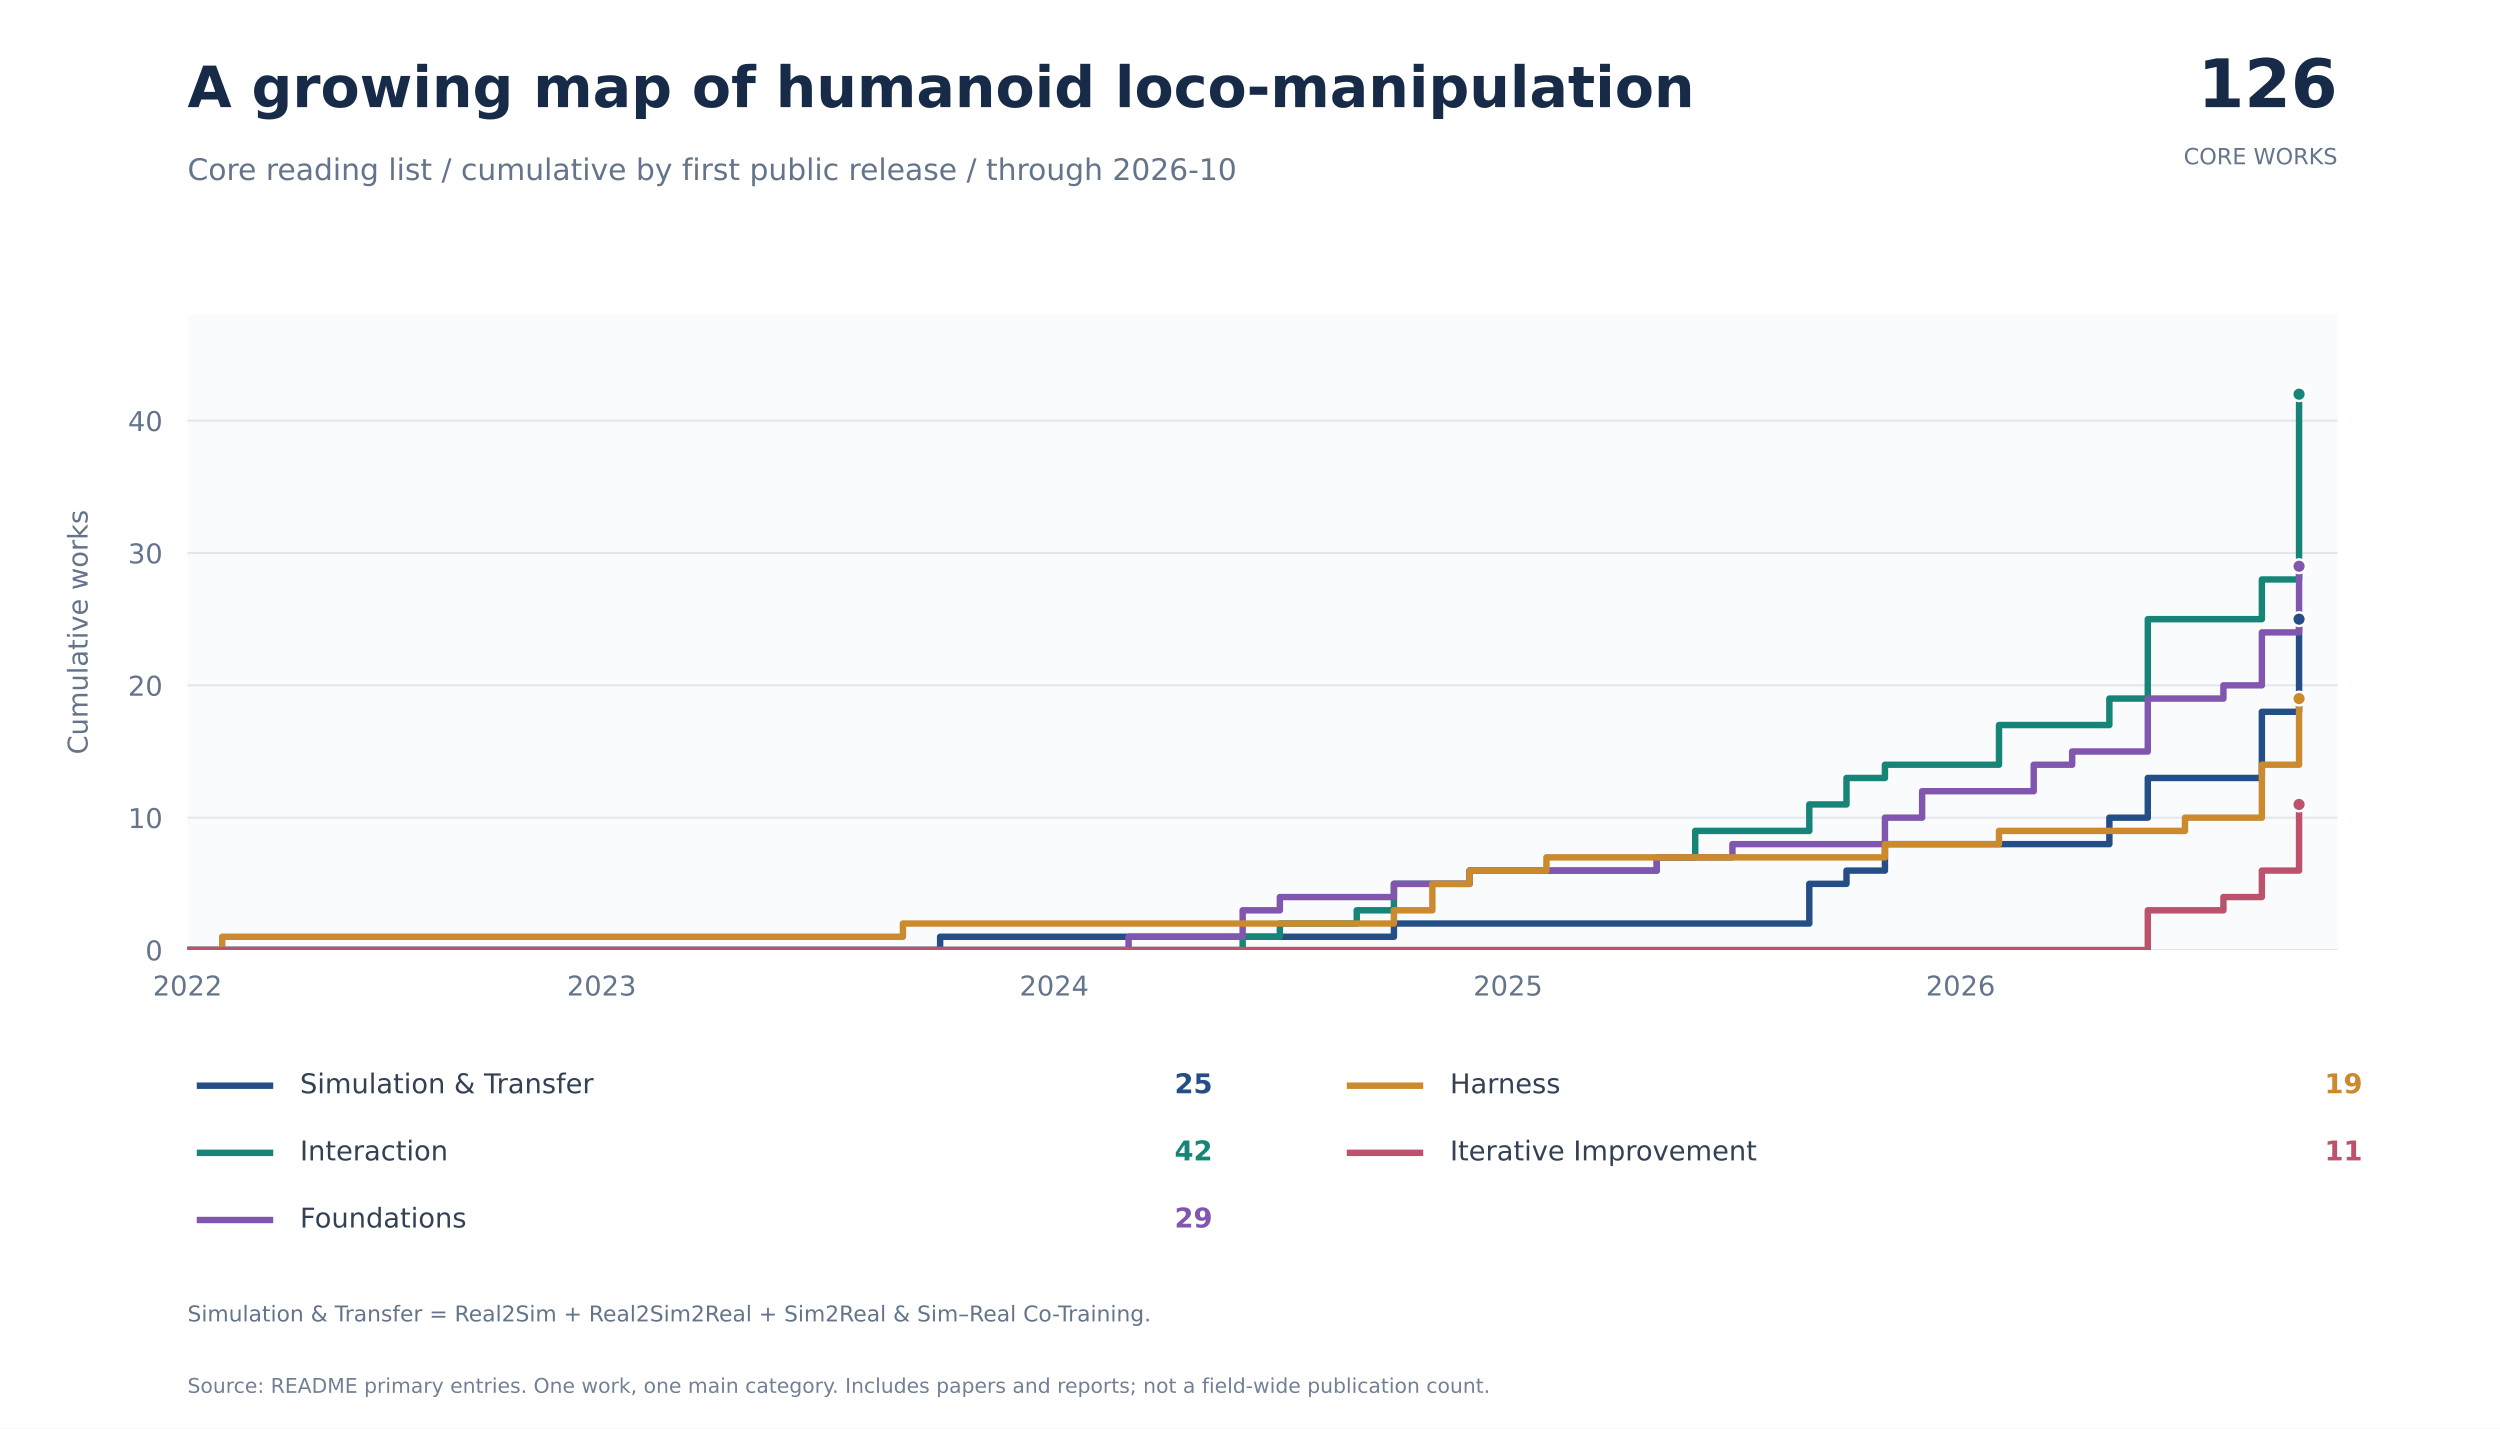
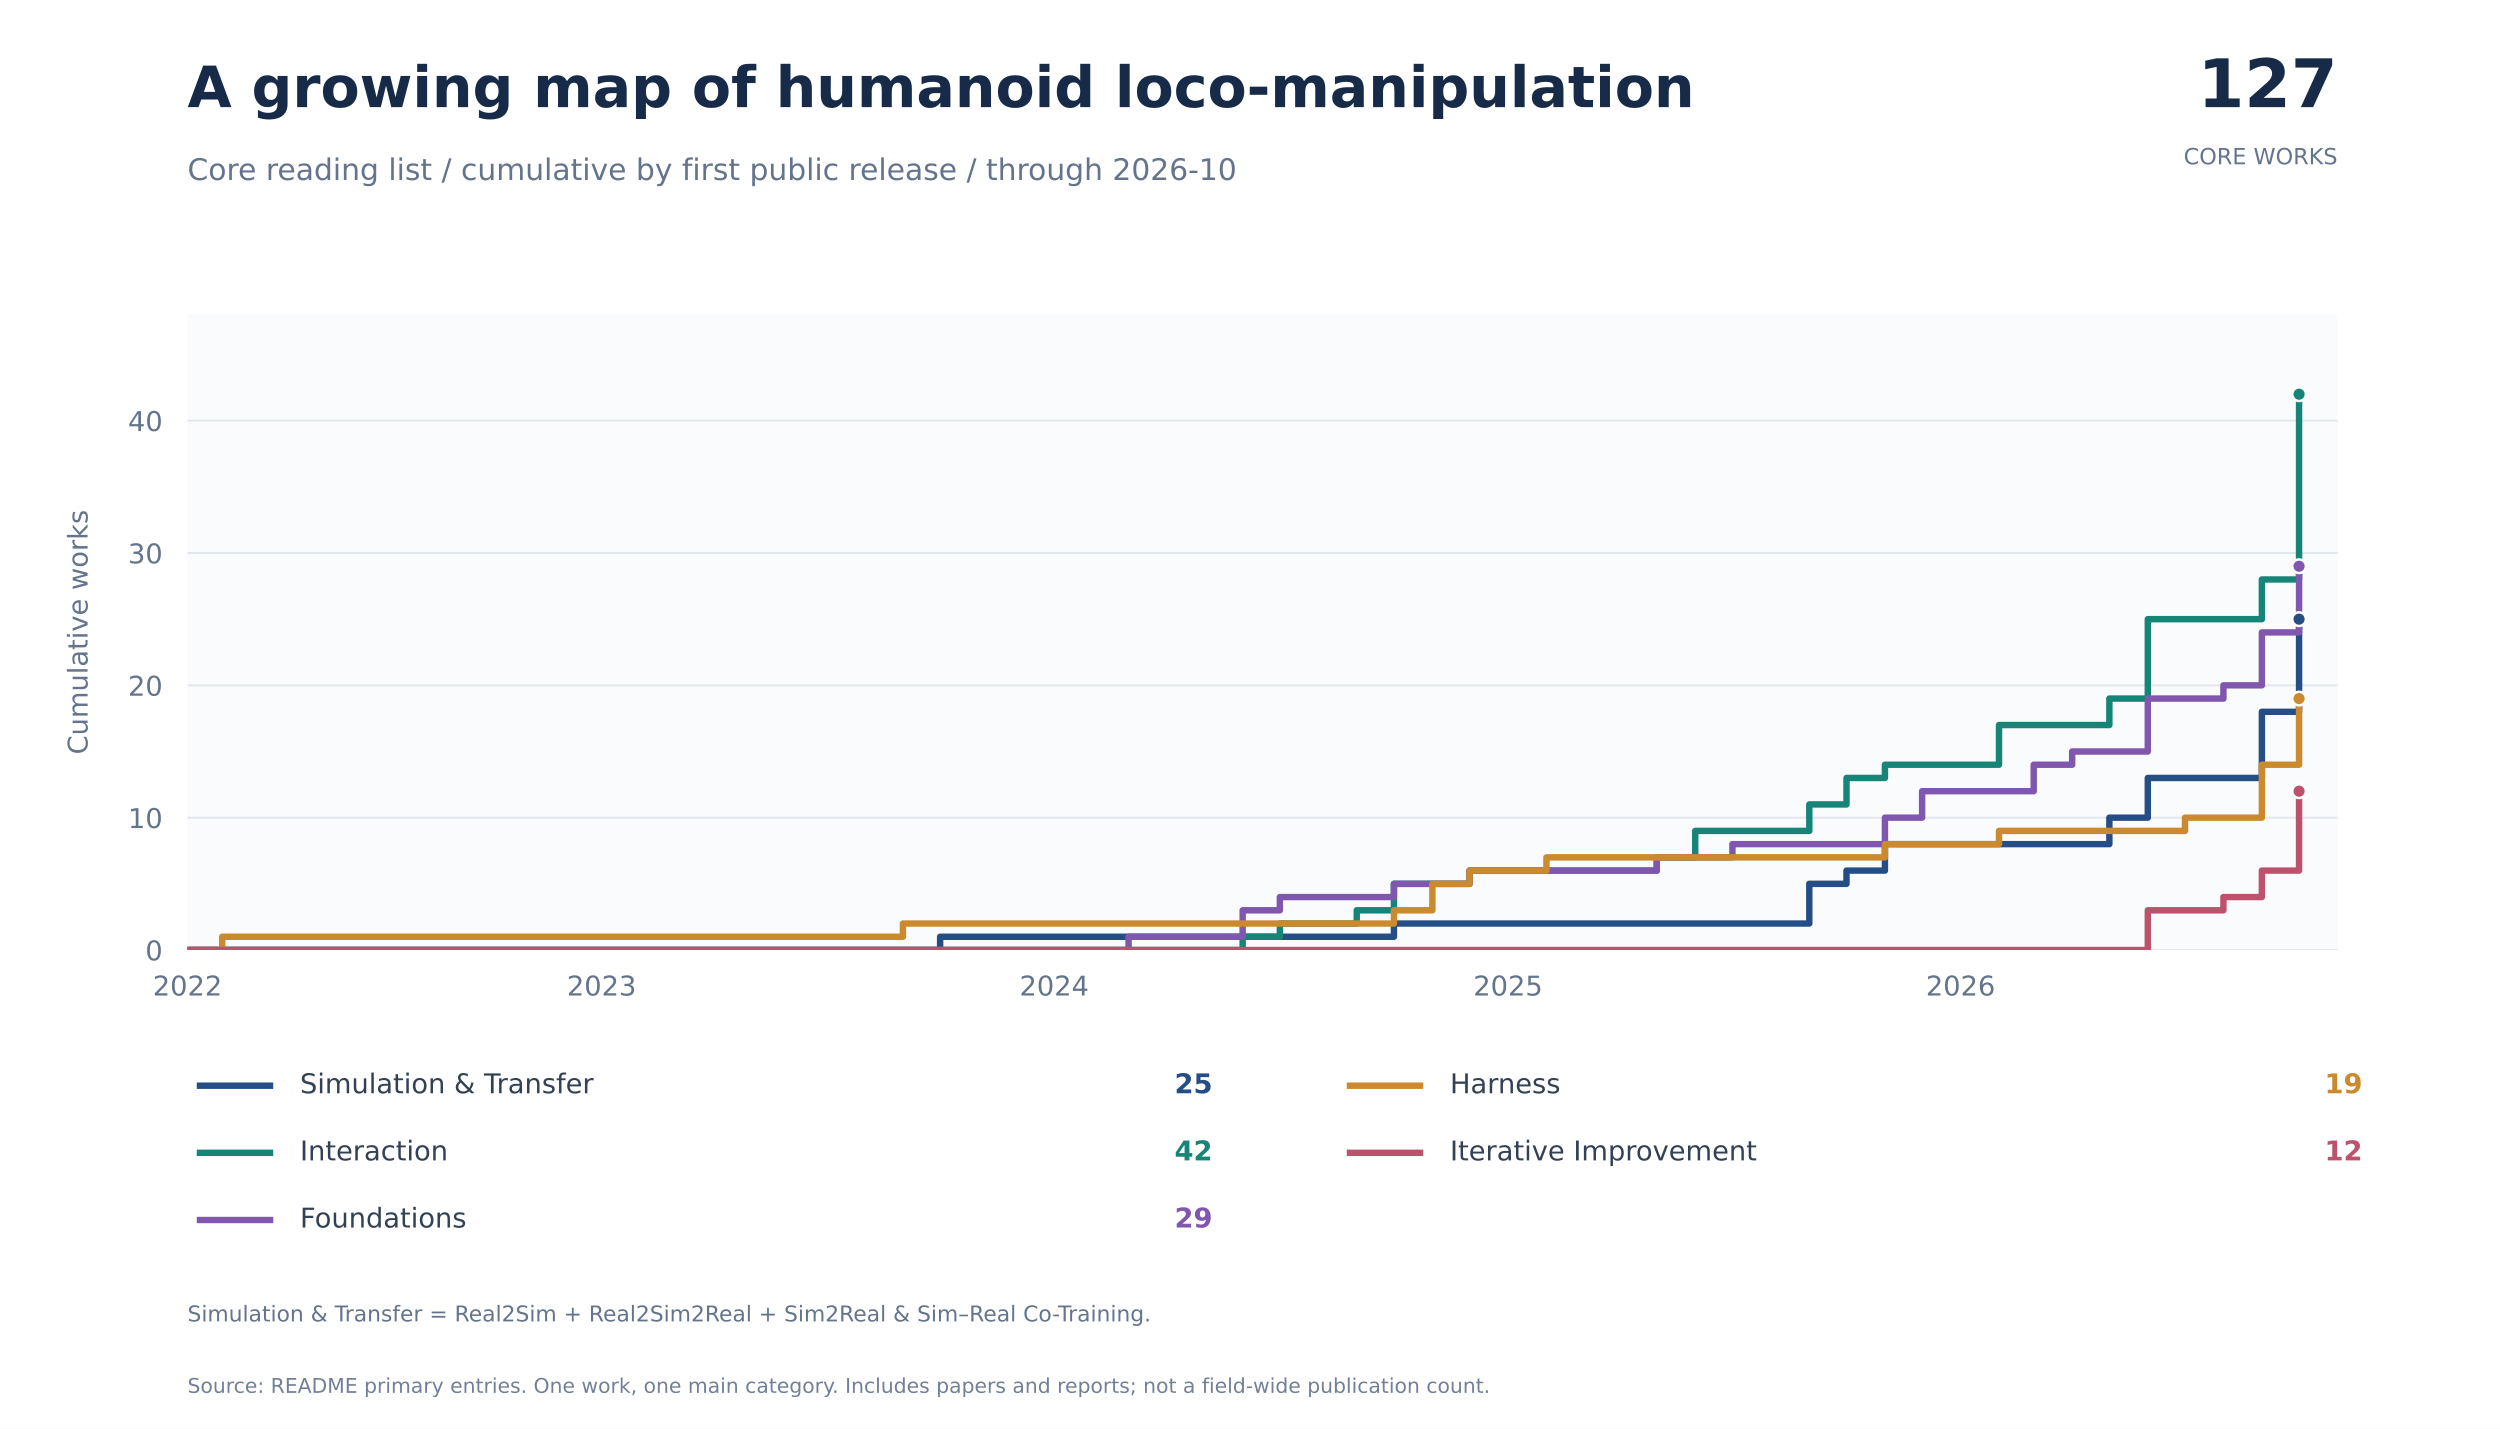
<svg xmlns="http://www.w3.org/2000/svg" xmlns:xlink="http://www.w3.org/1999/xlink" width="1008pt" height="576pt" viewBox="0 0 1008 576" version="1.1">
  <defs>
    <style type="text/css">*{stroke-linejoin: round; stroke-linecap: butt}</style>
  </defs>
  <g id="figure_1">
    <g id="patch_1">
      <path d="M 0 576  L 1008 576  L 1008 0  L 0 0  z " style="fill: #ffffff" />
    </g>
    <g id="axes_1">
      <g id="patch_2">
        <path d="M 75.6 383.04  L 942.48 383.04  L 942.48 126.72  L 75.6 126.72  z " style="fill: #fafbfd" />
      </g>
      <g id="matplotlib.axis_1">
        <g id="xtick_1">
          <g id="line2d_1" />
          <g id="text_1">
            <text style="font-size: 11px; font-family: 'DejaVu Sans'; text-anchor: middle; fill: #64748b" x="75.6" y="401.398" transform="rotate(-0 75.6 401.3983)">2022</text>
          </g>
        </g>
        <g id="xtick_2">
          <g id="line2d_2" />
          <g id="text_2">
            <text style="font-size: 11px; font-family: 'DejaVu Sans'; text-anchor: middle; fill: #64748b" x="242.577" y="401.398" transform="rotate(-0 242.5769 401.3983)">2023</text>
          </g>
        </g>
        <g id="xtick_3">
          <g id="line2d_3" />
          <g id="text_3">
            <text style="font-size: 11px; font-family: 'DejaVu Sans'; text-anchor: middle; fill: #64748b" x="425.052" y="401.398" transform="rotate(-0 425.0516 401.3983)">2024</text>
          </g>
        </g>
        <g id="xtick_4">
          <g id="line2d_4" />
          <g id="text_4">
            <text style="font-size: 11px; font-family: 'DejaVu Sans'; text-anchor: middle; fill: #64748b" x="608.026" y="401.398" transform="rotate(-0 608.0263 401.3983)">2025</text>
          </g>
        </g>
        <g id="xtick_5">
          <g id="line2d_5" />
          <g id="text_5">
            <text style="font-size: 11px; font-family: 'DejaVu Sans'; text-anchor: middle; fill: #64748b" x="790.501" y="401.398" transform="rotate(-0 790.501 401.3983)">2026</text>
          </g>
        </g>
        <g id="xtick_6">
          <g id="line2d_6" />
        </g>
        <g id="xtick_7">
          <g id="line2d_7" />
        </g>
        <g id="xtick_8">
          <g id="line2d_8" />
        </g>
        <g id="xtick_9">
          <g id="line2d_9" />
        </g>
        <g id="xtick_10">
          <g id="line2d_10" />
        </g>
        <g id="xtick_11">
          <g id="line2d_11" />
        </g>
        <g id="xtick_12">
          <g id="line2d_12" />
        </g>
        <g id="xtick_13">
          <g id="line2d_13" />
        </g>
        <g id="xtick_14">
          <g id="line2d_14" />
        </g>
        <g id="xtick_15">
          <g id="line2d_15" />
        </g>
        <g id="xtick_16">
          <g id="line2d_16" />
        </g>
        <g id="xtick_17">
          <g id="line2d_17" />
        </g>
        <g id="xtick_18">
          <g id="line2d_18" />
        </g>
        <g id="xtick_19">
          <g id="line2d_19" />
        </g>
        <g id="xtick_20">
          <g id="line2d_20" />
        </g>
      </g>
      <g id="matplotlib.axis_2">
        <g id="ytick_1">
          <g id="line2d_21">
            <path d="M 75.6 383.04  L 942.48 383.04  " clip-path="url(#p5ae905d9d2)" style="fill: none; stroke: #e2e7ef; stroke-width: 0.8; stroke-linecap: square" />
          </g>
          <g id="line2d_22" />
          <g id="text_6">
            <text style="font-size: 11px; font-family: 'DejaVu Sans'; text-anchor: end; fill: #64748b" x="65.6" y="387.219" transform="rotate(-0 65.6 387.2191)">0</text>
          </g>
        </g>
        <g id="ytick_2">
          <g id="line2d_23">
            <path d="M 75.6 329.684  L 942.48 329.684  " clip-path="url(#p5ae905d9d2)" style="fill: none; stroke: #e2e7ef; stroke-width: 0.8; stroke-linecap: square" />
          </g>
          <g id="line2d_24" />
          <g id="text_7">
            <text style="font-size: 11px; font-family: 'DejaVu Sans'; text-anchor: end; fill: #64748b" x="65.6" y="333.864" transform="rotate(-0 65.6 333.8636)">10</text>
          </g>
        </g>
        <g id="ytick_3">
          <g id="line2d_25">
            <path d="M 75.6 276.329  L 942.48 276.329  " clip-path="url(#p5ae905d9d2)" style="fill: none; stroke: #e2e7ef; stroke-width: 0.8; stroke-linecap: square" />
          </g>
          <g id="line2d_26" />
          <g id="text_8">
            <text style="font-size: 11px; font-family: 'DejaVu Sans'; text-anchor: end; fill: #64748b" x="65.6" y="280.508" transform="rotate(-0 65.6 280.5081)">20</text>
          </g>
        </g>
        <g id="ytick_4">
          <g id="line2d_27">
            <path d="M 75.6 222.973  L 942.48 222.973  " clip-path="url(#p5ae905d9d2)" style="fill: none; stroke: #e2e7ef; stroke-width: 0.8; stroke-linecap: square" />
          </g>
          <g id="line2d_28" />
          <g id="text_9">
            <text style="font-size: 11px; font-family: 'DejaVu Sans'; text-anchor: end; fill: #64748b" x="65.6" y="227.153" transform="rotate(-0 65.6 227.1525)">30</text>
          </g>
        </g>
        <g id="ytick_5">
          <g id="line2d_29">
            <path d="M 75.6 169.618  L 942.48 169.618  " clip-path="url(#p5ae905d9d2)" style="fill: none; stroke: #e2e7ef; stroke-width: 0.8; stroke-linecap: square" />
          </g>
          <g id="line2d_30" />
          <g id="text_10">
            <text style="font-size: 11px; font-family: 'DejaVu Sans'; text-anchor: end; fill: #64748b" x="65.6" y="173.797" transform="rotate(-0 65.6 173.797)">40</text>
          </g>
        </g>
        <g id="text_11">
          <text style="font-size: 11px; font-family: 'DejaVu Sans'; text-anchor: middle; fill: #64748b" x="35.315" y="254.88" transform="rotate(-90 35.31484 254.88)">Cumulative works</text>
        </g>
      </g>
      <g id="line2d_31">
        <path d="M 75.6 383.04  L 89.598 383.04  L 89.598 383.04  L 105.096 383.04  L 105.096 383.04  L 120.094 383.04  L 120.094 383.04  L 135.592 383.04  L 135.592 383.04  L 150.59 383.04  L 150.59 383.04  L 166.087 383.04  L 166.087 383.04  L 181.585 383.04  L 181.585 383.04  L 196.583 383.04  L 196.583 383.04  L 212.081 383.04  L 212.081 383.04  L 227.079 383.04  L 227.079 383.04  L 242.577 383.04  L 242.577 383.04  L 258.075 383.04  L 258.075 383.04  L 272.073 383.04  L 272.073 383.04  L 287.571 383.04  L 287.571 383.04  L 302.569 383.04  L 302.569 383.04  L 318.066 383.04  L 318.066 383.04  L 333.064 383.04  L 333.064 383.04  L 348.562 383.04  L 348.562 383.04  L 364.06 383.04  L 364.06 383.04  L 379.058 383.04  L 379.058 377.704  L 394.556 377.704  L 394.556 377.704  L 409.554 377.704  L 409.554 377.704  L 425.052 377.704  L 425.052 377.704  L 440.549 377.704  L 440.549 377.704  L 455.047 377.704  L 455.047 377.704  L 470.545 377.704  L 470.545 377.704  L 485.543 377.704  L 485.543 377.704  L 501.041 377.704  L 501.041 377.704  L 516.039 377.704  L 516.039 377.704  L 531.537 377.704  L 531.537 377.704  L 547.035 377.704  L 547.035 377.704  L 562.033 377.704  L 562.033 372.369  L 577.531 372.369  L 577.531 372.369  L 592.528 372.369  L 592.528 372.369  L 608.026 372.369  L 608.026 372.369  L 623.524 372.369  L 623.524 372.369  L 637.522 372.369  L 637.522 372.369  L 653.02 372.369  L 653.02 372.369  L 668.018 372.369  L 668.018 372.369  L 683.516 372.369  L 683.516 372.369  L 698.514 372.369  L 698.514 372.369  L 714.012 372.369  L 714.012 372.369  L 729.509 372.369  L 729.509 356.362  L 744.507 356.362  L 744.507 351.027  L 760.005 351.027  L 760.005 340.356  L 775.003 340.356  L 775.003 340.356  L 790.501 340.356  L 790.501 340.356  L 805.999 340.356  L 805.999 340.356  L 819.997 340.356  L 819.997 340.356  L 835.495 340.356  L 835.495 340.356  L 850.493 340.356  L 850.493 329.684  L 865.991 329.684  L 865.991 313.678  L 880.989 313.678  L 880.989 313.678  L 896.486 313.678  L 896.486 313.678  L 911.984 313.678  L 911.984 287  L 926.982 287  L 926.982 249.651  " clip-path="url(#p5ae905d9d2)" style="fill: none; stroke: #264e86; stroke-width: 2.6; stroke-linecap: square" />
      </g>
      <g id="line2d_32">
        <path d="M 75.6 383.04  L 89.598 383.04  L 89.598 383.04  L 105.096 383.04  L 105.096 383.04  L 120.094 383.04  L 120.094 383.04  L 135.592 383.04  L 135.592 383.04  L 150.59 383.04  L 150.59 383.04  L 166.087 383.04  L 166.087 383.04  L 181.585 383.04  L 181.585 383.04  L 196.583 383.04  L 196.583 383.04  L 212.081 383.04  L 212.081 383.04  L 227.079 383.04  L 227.079 383.04  L 242.577 383.04  L 242.577 383.04  L 258.075 383.04  L 258.075 383.04  L 272.073 383.04  L 272.073 383.04  L 287.571 383.04  L 287.571 383.04  L 302.569 383.04  L 302.569 383.04  L 318.066 383.04  L 318.066 383.04  L 333.064 383.04  L 333.064 383.04  L 348.562 383.04  L 348.562 383.04  L 364.06 383.04  L 364.06 383.04  L 379.058 383.04  L 379.058 383.04  L 394.556 383.04  L 394.556 383.04  L 409.554 383.04  L 409.554 383.04  L 425.052 383.04  L 425.052 383.04  L 440.549 383.04  L 440.549 383.04  L 455.047 383.04  L 455.047 383.04  L 470.545 383.04  L 470.545 383.04  L 485.543 383.04  L 485.543 383.04  L 501.041 383.04  L 501.041 377.704  L 516.039 377.704  L 516.039 372.369  L 531.537 372.369  L 531.537 372.369  L 547.035 372.369  L 547.035 367.033  L 562.033 367.033  L 562.033 356.362  L 577.531 356.362  L 577.531 356.362  L 592.528 356.362  L 592.528 351.027  L 608.026 351.027  L 608.026 351.027  L 623.524 351.027  L 623.524 351.027  L 637.522 351.027  L 637.522 351.027  L 653.02 351.027  L 653.02 351.027  L 668.018 351.027  L 668.018 345.691  L 683.516 345.691  L 683.516 335.02  L 698.514 335.02  L 698.514 335.02  L 714.012 335.02  L 714.012 335.02  L 729.509 335.02  L 729.509 324.349  L 744.507 324.349  L 744.507 313.678  L 760.005 313.678  L 760.005 308.342  L 775.003 308.342  L 775.003 308.342  L 790.501 308.342  L 790.501 308.342  L 805.999 308.342  L 805.999 292.336  L 819.997 292.336  L 819.997 292.336  L 835.495 292.336  L 835.495 292.336  L 850.493 292.336  L 850.493 281.664  L 865.991 281.664  L 865.991 249.651  L 880.989 249.651  L 880.989 249.651  L 896.486 249.651  L 896.486 249.651  L 911.984 249.651  L 911.984 233.644  L 926.982 233.644  L 926.982 158.947  " clip-path="url(#p5ae905d9d2)" style="fill: none; stroke: #168578; stroke-width: 2.6; stroke-linecap: square" />
      </g>
      <g id="line2d_33">
        <path d="M 75.6 383.04  L 89.598 383.04  L 89.598 383.04  L 105.096 383.04  L 105.096 383.04  L 120.094 383.04  L 120.094 383.04  L 135.592 383.04  L 135.592 383.04  L 150.59 383.04  L 150.59 383.04  L 166.087 383.04  L 166.087 383.04  L 181.585 383.04  L 181.585 383.04  L 196.583 383.04  L 196.583 383.04  L 212.081 383.04  L 212.081 383.04  L 227.079 383.04  L 227.079 383.04  L 242.577 383.04  L 242.577 383.04  L 258.075 383.04  L 258.075 383.04  L 272.073 383.04  L 272.073 383.04  L 287.571 383.04  L 287.571 383.04  L 302.569 383.04  L 302.569 383.04  L 318.066 383.04  L 318.066 383.04  L 333.064 383.04  L 333.064 383.04  L 348.562 383.04  L 348.562 383.04  L 364.06 383.04  L 364.06 383.04  L 379.058 383.04  L 379.058 383.04  L 394.556 383.04  L 394.556 383.04  L 409.554 383.04  L 409.554 383.04  L 425.052 383.04  L 425.052 383.04  L 440.549 383.04  L 440.549 383.04  L 455.047 383.04  L 455.047 377.704  L 470.545 377.704  L 470.545 377.704  L 485.543 377.704  L 485.543 377.704  L 501.041 377.704  L 501.041 367.033  L 516.039 367.033  L 516.039 361.698  L 531.537 361.698  L 531.537 361.698  L 547.035 361.698  L 547.035 361.698  L 562.033 361.698  L 562.033 356.362  L 577.531 356.362  L 577.531 356.362  L 592.528 356.362  L 592.528 351.027  L 608.026 351.027  L 608.026 351.027  L 623.524 351.027  L 623.524 351.027  L 637.522 351.027  L 637.522 351.027  L 653.02 351.027  L 653.02 351.027  L 668.018 351.027  L 668.018 345.691  L 683.516 345.691  L 683.516 345.691  L 698.514 345.691  L 698.514 340.356  L 714.012 340.356  L 714.012 340.356  L 729.509 340.356  L 729.509 340.356  L 744.507 340.356  L 744.507 340.356  L 760.005 340.356  L 760.005 329.684  L 775.003 329.684  L 775.003 319.013  L 790.501 319.013  L 790.501 319.013  L 805.999 319.013  L 805.999 319.013  L 819.997 319.013  L 819.997 308.342  L 835.495 308.342  L 835.495 303.007  L 850.493 303.007  L 850.493 303.007  L 865.991 303.007  L 865.991 281.664  L 880.989 281.664  L 880.989 281.664  L 896.486 281.664  L 896.486 276.329  L 911.984 276.329  L 911.984 254.987  L 926.982 254.987  L 926.982 228.309  " clip-path="url(#p5ae905d9d2)" style="fill: none; stroke: #8056ae; stroke-width: 2.6; stroke-linecap: square" />
      </g>
      <g id="line2d_34">
        <path d="M 75.6 383.04  L 89.598 383.04  L 89.598 377.704  L 105.096 377.704  L 105.096 377.704  L 120.094 377.704  L 120.094 377.704  L 135.592 377.704  L 135.592 377.704  L 150.59 377.704  L 150.59 377.704  L 166.087 377.704  L 166.087 377.704  L 181.585 377.704  L 181.585 377.704  L 196.583 377.704  L 196.583 377.704  L 212.081 377.704  L 212.081 377.704  L 227.079 377.704  L 227.079 377.704  L 242.577 377.704  L 242.577 377.704  L 258.075 377.704  L 258.075 377.704  L 272.073 377.704  L 272.073 377.704  L 287.571 377.704  L 287.571 377.704  L 302.569 377.704  L 302.569 377.704  L 318.066 377.704  L 318.066 377.704  L 333.064 377.704  L 333.064 377.704  L 348.562 377.704  L 348.562 377.704  L 364.06 377.704  L 364.06 372.369  L 379.058 372.369  L 379.058 372.369  L 394.556 372.369  L 394.556 372.369  L 409.554 372.369  L 409.554 372.369  L 425.052 372.369  L 425.052 372.369  L 440.549 372.369  L 440.549 372.369  L 455.047 372.369  L 455.047 372.369  L 470.545 372.369  L 470.545 372.369  L 485.543 372.369  L 485.543 372.369  L 501.041 372.369  L 501.041 372.369  L 516.039 372.369  L 516.039 372.369  L 531.537 372.369  L 531.537 372.369  L 547.035 372.369  L 547.035 372.369  L 562.033 372.369  L 562.033 367.033  L 577.531 367.033  L 577.531 356.362  L 592.528 356.362  L 592.528 351.027  L 608.026 351.027  L 608.026 351.027  L 623.524 351.027  L 623.524 345.691  L 637.522 345.691  L 637.522 345.691  L 653.02 345.691  L 653.02 345.691  L 668.018 345.691  L 668.018 345.691  L 683.516 345.691  L 683.516 345.691  L 698.514 345.691  L 698.514 345.691  L 714.012 345.691  L 714.012 345.691  L 729.509 345.691  L 729.509 345.691  L 744.507 345.691  L 744.507 345.691  L 760.005 345.691  L 760.005 340.356  L 775.003 340.356  L 775.003 340.356  L 790.501 340.356  L 790.501 340.356  L 805.999 340.356  L 805.999 335.02  L 819.997 335.02  L 819.997 335.02  L 835.495 335.02  L 835.495 335.02  L 850.493 335.02  L 850.493 335.02  L 865.991 335.02  L 865.991 335.02  L 880.989 335.02  L 880.989 329.684  L 896.486 329.684  L 896.486 329.684  L 911.984 329.684  L 911.984 308.342  L 926.982 308.342  L 926.982 281.664  " clip-path="url(#p5ae905d9d2)" style="fill: none; stroke: #cb8a2e; stroke-width: 2.6; stroke-linecap: square" />
      </g>
      <g id="line2d_35">
-         <path d="M 75.6 383.04  L 89.598 383.04  L 89.598 383.04  L 105.096 383.04  L 105.096 383.04  L 120.094 383.04  L 120.094 383.04  L 135.592 383.04  L 135.592 383.04  L 150.59 383.04  L 150.59 383.04  L 166.087 383.04  L 166.087 383.04  L 181.585 383.04  L 181.585 383.04  L 196.583 383.04  L 196.583 383.04  L 212.081 383.04  L 212.081 383.04  L 227.079 383.04  L 227.079 383.04  L 242.577 383.04  L 242.577 383.04  L 258.075 383.04  L 258.075 383.04  L 272.073 383.04  L 272.073 383.04  L 287.571 383.04  L 287.571 383.04  L 302.569 383.04  L 302.569 383.04  L 318.066 383.04  L 318.066 383.04  L 333.064 383.04  L 333.064 383.04  L 348.562 383.04  L 348.562 383.04  L 364.06 383.04  L 364.06 383.04  L 379.058 383.04  L 379.058 383.04  L 394.556 383.04  L 394.556 383.04  L 409.554 383.04  L 409.554 383.04  L 425.052 383.04  L 425.052 383.04  L 440.549 383.04  L 440.549 383.04  L 455.047 383.04  L 455.047 383.04  L 470.545 383.04  L 470.545 383.04  L 485.543 383.04  L 485.543 383.04  L 501.041 383.04  L 501.041 383.04  L 516.039 383.04  L 516.039 383.04  L 531.537 383.04  L 531.537 383.04  L 547.035 383.04  L 547.035 383.04  L 562.033 383.04  L 562.033 383.04  L 577.531 383.04  L 577.531 383.04  L 592.528 383.04  L 592.528 383.04  L 608.026 383.04  L 608.026 383.04  L 623.524 383.04  L 623.524 383.04  L 637.522 383.04  L 637.522 383.04  L 653.02 383.04  L 653.02 383.04  L 668.018 383.04  L 668.018 383.04  L 683.516 383.04  L 683.516 383.04  L 698.514 383.04  L 698.514 383.04  L 714.012 383.04  L 714.012 383.04  L 729.509 383.04  L 729.509 383.04  L 744.507 383.04  L 744.507 383.04  L 760.005 383.04  L 760.005 383.04  L 775.003 383.04  L 775.003 383.04  L 790.501 383.04  L 790.501 383.04  L 805.999 383.04  L 805.999 383.04  L 819.997 383.04  L 819.997 383.04  L 835.495 383.04  L 835.495 383.04  L 850.493 383.04  L 850.493 383.04  L 865.991 383.04  L 865.991 367.033  L 880.989 367.033  L 880.989 367.033  L 896.486 367.033  L 896.486 361.698  L 911.984 361.698  L 911.984 351.027  L 926.982 351.027  L 926.982 324.349  " clip-path="url(#p5ae905d9d2)" style="fill: none; stroke: #bc526b; stroke-width: 2.6; stroke-linecap: square" />
+         <path d="M 75.6 383.04  L 89.598 383.04  L 89.598 383.04  L 105.096 383.04  L 105.096 383.04  L 120.094 383.04  L 120.094 383.04  L 135.592 383.04  L 135.592 383.04  L 150.59 383.04  L 150.59 383.04  L 166.087 383.04  L 166.087 383.04  L 181.585 383.04  L 181.585 383.04  L 196.583 383.04  L 196.583 383.04  L 212.081 383.04  L 212.081 383.04  L 227.079 383.04  L 227.079 383.04  L 242.577 383.04  L 242.577 383.04  L 258.075 383.04  L 258.075 383.04  L 272.073 383.04  L 272.073 383.04  L 287.571 383.04  L 287.571 383.04  L 302.569 383.04  L 302.569 383.04  L 318.066 383.04  L 318.066 383.04  L 333.064 383.04  L 333.064 383.04  L 348.562 383.04  L 348.562 383.04  L 364.06 383.04  L 364.06 383.04  L 379.058 383.04  L 379.058 383.04  L 394.556 383.04  L 394.556 383.04  L 409.554 383.04  L 409.554 383.04  L 425.052 383.04  L 425.052 383.04  L 440.549 383.04  L 440.549 383.04  L 455.047 383.04  L 455.047 383.04  L 470.545 383.04  L 470.545 383.04  L 485.543 383.04  L 485.543 383.04  L 501.041 383.04  L 501.041 383.04  L 516.039 383.04  L 516.039 383.04  L 531.537 383.04  L 531.537 383.04  L 547.035 383.04  L 547.035 383.04  L 562.033 383.04  L 562.033 383.04  L 577.531 383.04  L 577.531 383.04  L 592.528 383.04  L 592.528 383.04  L 608.026 383.04  L 608.026 383.04  L 623.524 383.04  L 623.524 383.04  L 637.522 383.04  L 637.522 383.04  L 653.02 383.04  L 653.02 383.04  L 668.018 383.04  L 668.018 383.04  L 683.516 383.04  L 683.516 383.04  L 698.514 383.04  L 698.514 383.04  L 714.012 383.04  L 714.012 383.04  L 729.509 383.04  L 729.509 383.04  L 744.507 383.04  L 744.507 383.04  L 760.005 383.04  L 760.005 383.04  L 775.003 383.04  L 775.003 383.04  L 790.501 383.04  L 790.501 383.04  L 805.999 383.04  L 805.999 383.04  L 819.997 383.04  L 819.997 383.04  L 835.495 383.04  L 835.495 383.04  L 850.493 383.04  L 850.493 383.04  L 865.991 383.04  L 865.991 367.033  L 880.989 367.033  L 880.989 367.033  L 896.486 367.033  L 896.486 361.698  L 911.984 361.698  L 911.984 351.027  L 926.982 351.027  L 926.982 319.013  " clip-path="url(#p5ae905d9d2)" style="fill: none; stroke: #bc526b; stroke-width: 2.6; stroke-linecap: square" />
      </g>
      <g id="line2d_36">
        <defs>
          <path id="m63bd750285" d="M 0 2.75  C 0.729 2.75 1.429 2.46 1.945 1.945  C 2.46 1.429 2.75 0.729 2.75 0  C 2.75 -0.729 2.46 -1.429 1.945 -1.945  C 1.429 -2.46 0.729 -2.75 0 -2.75  C -0.729 -2.75 -1.429 -2.46 -1.945 -1.945  C -2.46 -1.429 -2.75 -0.729 -2.75 0  C -2.75 0.729 -2.46 1.429 -1.945 1.945  C -1.429 2.46 -0.729 2.75 0 2.75  z " style="stroke: #ffffff" />
        </defs>
        <g clip-path="url(#p5ae905d9d2)">
          <use xlink:href="#m63bd750285" x="926.982" y="249.651" style="fill: #264e86; stroke: #ffffff" />
        </g>
      </g>
      <g id="line2d_37">
        <defs>
          <path id="m50494bccf2" d="M 0 2.75  C 0.729 2.75 1.429 2.46 1.945 1.945  C 2.46 1.429 2.75 0.729 2.75 0  C 2.75 -0.729 2.46 -1.429 1.945 -1.945  C 1.429 -2.46 0.729 -2.75 0 -2.75  C -0.729 -2.75 -1.429 -2.46 -1.945 -1.945  C -2.46 -1.429 -2.75 -0.729 -2.75 0  C -2.75 0.729 -2.46 1.429 -1.945 1.945  C -1.429 2.46 -0.729 2.75 0 2.75  z " style="stroke: #ffffff" />
        </defs>
        <g clip-path="url(#p5ae905d9d2)">
          <use xlink:href="#m50494bccf2" x="926.982" y="158.947" style="fill: #168578; stroke: #ffffff" />
        </g>
      </g>
      <g id="line2d_38">
        <defs>
          <path id="m8d0396ce1b" d="M 0 2.75  C 0.729 2.75 1.429 2.46 1.945 1.945  C 2.46 1.429 2.75 0.729 2.75 0  C 2.75 -0.729 2.46 -1.429 1.945 -1.945  C 1.429 -2.46 0.729 -2.75 0 -2.75  C -0.729 -2.75 -1.429 -2.46 -1.945 -1.945  C -2.46 -1.429 -2.75 -0.729 -2.75 0  C -2.75 0.729 -2.46 1.429 -1.945 1.945  C -1.429 2.46 -0.729 2.75 0 2.75  z " style="stroke: #ffffff" />
        </defs>
        <g clip-path="url(#p5ae905d9d2)">
          <use xlink:href="#m8d0396ce1b" x="926.982" y="228.309" style="fill: #8056ae; stroke: #ffffff" />
        </g>
      </g>
      <g id="line2d_39">
        <defs>
          <path id="m152ec8ed35" d="M 0 2.75  C 0.729 2.75 1.429 2.46 1.945 1.945  C 2.46 1.429 2.75 0.729 2.75 0  C 2.75 -0.729 2.46 -1.429 1.945 -1.945  C 1.429 -2.46 0.729 -2.75 0 -2.75  C -0.729 -2.75 -1.429 -2.46 -1.945 -1.945  C -2.46 -1.429 -2.75 -0.729 -2.75 0  C -2.75 0.729 -2.46 1.429 -1.945 1.945  C -1.429 2.46 -0.729 2.75 0 2.75  z " style="stroke: #ffffff" />
        </defs>
        <g clip-path="url(#p5ae905d9d2)">
          <use xlink:href="#m152ec8ed35" x="926.982" y="281.664" style="fill: #cb8a2e; stroke: #ffffff" />
        </g>
      </g>
      <g id="line2d_40">
        <defs>
          <path id="mf0dee49bab" d="M 0 2.75  C 0.729 2.75 1.429 2.46 1.945 1.945  C 2.46 1.429 2.75 0.729 2.75 0  C 2.75 -0.729 2.46 -1.429 1.945 -1.945  C 1.429 -2.46 0.729 -2.75 0 -2.75  C -0.729 -2.75 -1.429 -2.46 -1.945 -1.945  C -2.46 -1.429 -2.75 -0.729 -2.75 0  C -2.75 0.729 -2.46 1.429 -1.945 1.945  C -1.429 2.46 -0.729 2.75 0 2.75  z " style="stroke: #ffffff" />
        </defs>
        <g clip-path="url(#p5ae905d9d2)">
-           <use xlink:href="#mf0dee49bab" x="926.982" y="324.349" style="fill: #bc526b; stroke: #ffffff" />
+           <use xlink:href="#mf0dee49bab" x="926.982" y="319.013" style="fill: #bc526b; stroke: #ffffff" />
        </g>
      </g>
    </g>
    <g id="line2d_41">
      <path d="M 80.64 437.76  L 108.864 437.76  " style="fill: none; stroke: #264e86; stroke-width: 2.6; stroke-linecap: square" />
    </g>
    <g id="line2d_42">
      <path d="M 80.64 464.832  L 108.864 464.832  " style="fill: none; stroke: #168578; stroke-width: 2.6; stroke-linecap: square" />
    </g>
    <g id="line2d_43">
      <path d="M 80.64 491.904  L 108.864 491.904  " style="fill: none; stroke: #8056ae; stroke-width: 2.6; stroke-linecap: square" />
    </g>
    <g id="line2d_44">
      <path d="M 544.32 437.76  L 572.544 437.76  " style="fill: none; stroke: #cb8a2e; stroke-width: 2.6; stroke-linecap: square" />
    </g>
    <g id="line2d_45">
      <path d="M 544.32 464.832  L 572.544 464.832  " style="fill: none; stroke: #bc526b; stroke-width: 2.6; stroke-linecap: square" />
    </g>
    <g id="text_12">
      <text style="font-weight: 700; font-size: 23px; font-family: 'DejaVu Sans'; text-anchor: start; fill: #172b49" x="75.6" y="43.2" transform="rotate(-0 75.6 43.2)">A growing map of humanoid loco-manipulation</text>
    </g>
    <g id="text_13">
      <text style="font-size: 12px; font-family: 'DejaVu Sans'; text-anchor: start; fill: #64748b" x="75.6" y="72.576" transform="rotate(-0 75.6 72.576)">Core reading list  /  cumulative by first public release  /  through 2026-10</text>
    </g>
    <g id="text_14">
-       <text style="font-weight: 700; font-size: 27px; font-family: 'DejaVu Sans'; text-anchor: end; fill: #172b49" x="942.48" y="43.2" transform="rotate(-0 942.48 43.2)">126</text>
+       <text style="font-weight: 700; font-size: 27px; font-family: 'DejaVu Sans'; text-anchor: end; fill: #172b49" x="942.48" y="43.2" transform="rotate(-0 942.48 43.2)">127</text>
    </g>
    <g id="text_15">
      <text style="font-size: 9px; font-family: 'DejaVu Sans'; text-anchor: end; fill: #64748b" x="942.48" y="66.24" transform="rotate(-0 942.48 66.24)">CORE WORKS</text>
    </g>
    <g id="text_16">
      <text style="font-size: 11px; font-family: 'DejaVu Sans'; text-anchor: start; fill: #334155" x="120.96" y="440.795" transform="rotate(-0 120.96 440.7953)">Simulation &amp; Transfer</text>
    </g>
    <g id="text_17">
      <text style="font-weight: 700; font-size: 11px; font-family: 'DejaVu Sans'; text-anchor: end; fill: #264e86" x="488.88" y="440.795" transform="rotate(-0 488.88 440.7953)">25</text>
    </g>
    <g id="text_18">
      <text style="font-size: 11px; font-family: 'DejaVu Sans'; text-anchor: start; fill: #334155" x="120.96" y="467.867" transform="rotate(-0 120.96 467.8673)">Interaction</text>
    </g>
    <g id="text_19">
      <text style="font-weight: 700; font-size: 11px; font-family: 'DejaVu Sans'; text-anchor: end; fill: #168578" x="488.88" y="467.867" transform="rotate(-0 488.88 467.8673)">42</text>
    </g>
    <g id="text_20">
      <text style="font-size: 11px; font-family: 'DejaVu Sans'; text-anchor: start; fill: #334155" x="120.96" y="494.939" transform="rotate(-0 120.96 494.9393)">Foundations</text>
    </g>
    <g id="text_21">
      <text style="font-weight: 700; font-size: 11px; font-family: 'DejaVu Sans'; text-anchor: end; fill: #8056ae" x="488.88" y="494.939" transform="rotate(-0 488.88 494.9393)">29</text>
    </g>
    <g id="text_22">
      <text style="font-size: 11px; font-family: 'DejaVu Sans'; text-anchor: start; fill: #334155" x="584.64" y="440.795" transform="rotate(-0 584.64 440.7953)">Harness</text>
    </g>
    <g id="text_23">
      <text style="font-weight: 700; font-size: 11px; font-family: 'DejaVu Sans'; text-anchor: end; fill: #cb8a2e" x="952.56" y="440.795" transform="rotate(-0 952.56 440.7953)">19</text>
    </g>
    <g id="text_24">
      <text style="font-size: 11px; font-family: 'DejaVu Sans'; text-anchor: start; fill: #334155" x="584.64" y="467.867" transform="rotate(-0 584.64 467.8673)">Iterative Improvement</text>
    </g>
    <g id="text_25">
-       <text style="font-weight: 700; font-size: 11px; font-family: 'DejaVu Sans'; text-anchor: end; fill: #bc526b" x="952.56" y="467.867" transform="rotate(-0 952.56 467.8673)">11</text>
+       <text style="font-weight: 700; font-size: 11px; font-family: 'DejaVu Sans'; text-anchor: end; fill: #bc526b" x="952.56" y="467.867" transform="rotate(-0 952.56 467.8673)">12</text>
    </g>
    <g id="text_26">
      <text style="font-size: 8.8px; font-family: 'DejaVu Sans'; text-anchor: start; fill: #64748b" x="75.6" y="532.8" transform="rotate(-0 75.6 532.8)">Simulation &amp; Transfer = Real2Sim + Real2Sim2Real + Sim2Real &amp; Sim–Real Co-Training.</text>
    </g>
    <g id="text_27">
      <text style="font-size: 8.2px; font-family: 'DejaVu Sans'; text-anchor: start; fill: #718096" x="75.6" y="561.6" transform="rotate(-0 75.6 561.6)">Source: README primary entries. One work, one main category. Includes papers and reports; not a field-wide publication count.</text>
    </g>
  </g>
  <defs>
    <clipPath id="p5ae905d9d2">
      <rect x="75.6" y="126.72" width="866.88" height="256.32" />
    </clipPath>
  </defs>
</svg>
